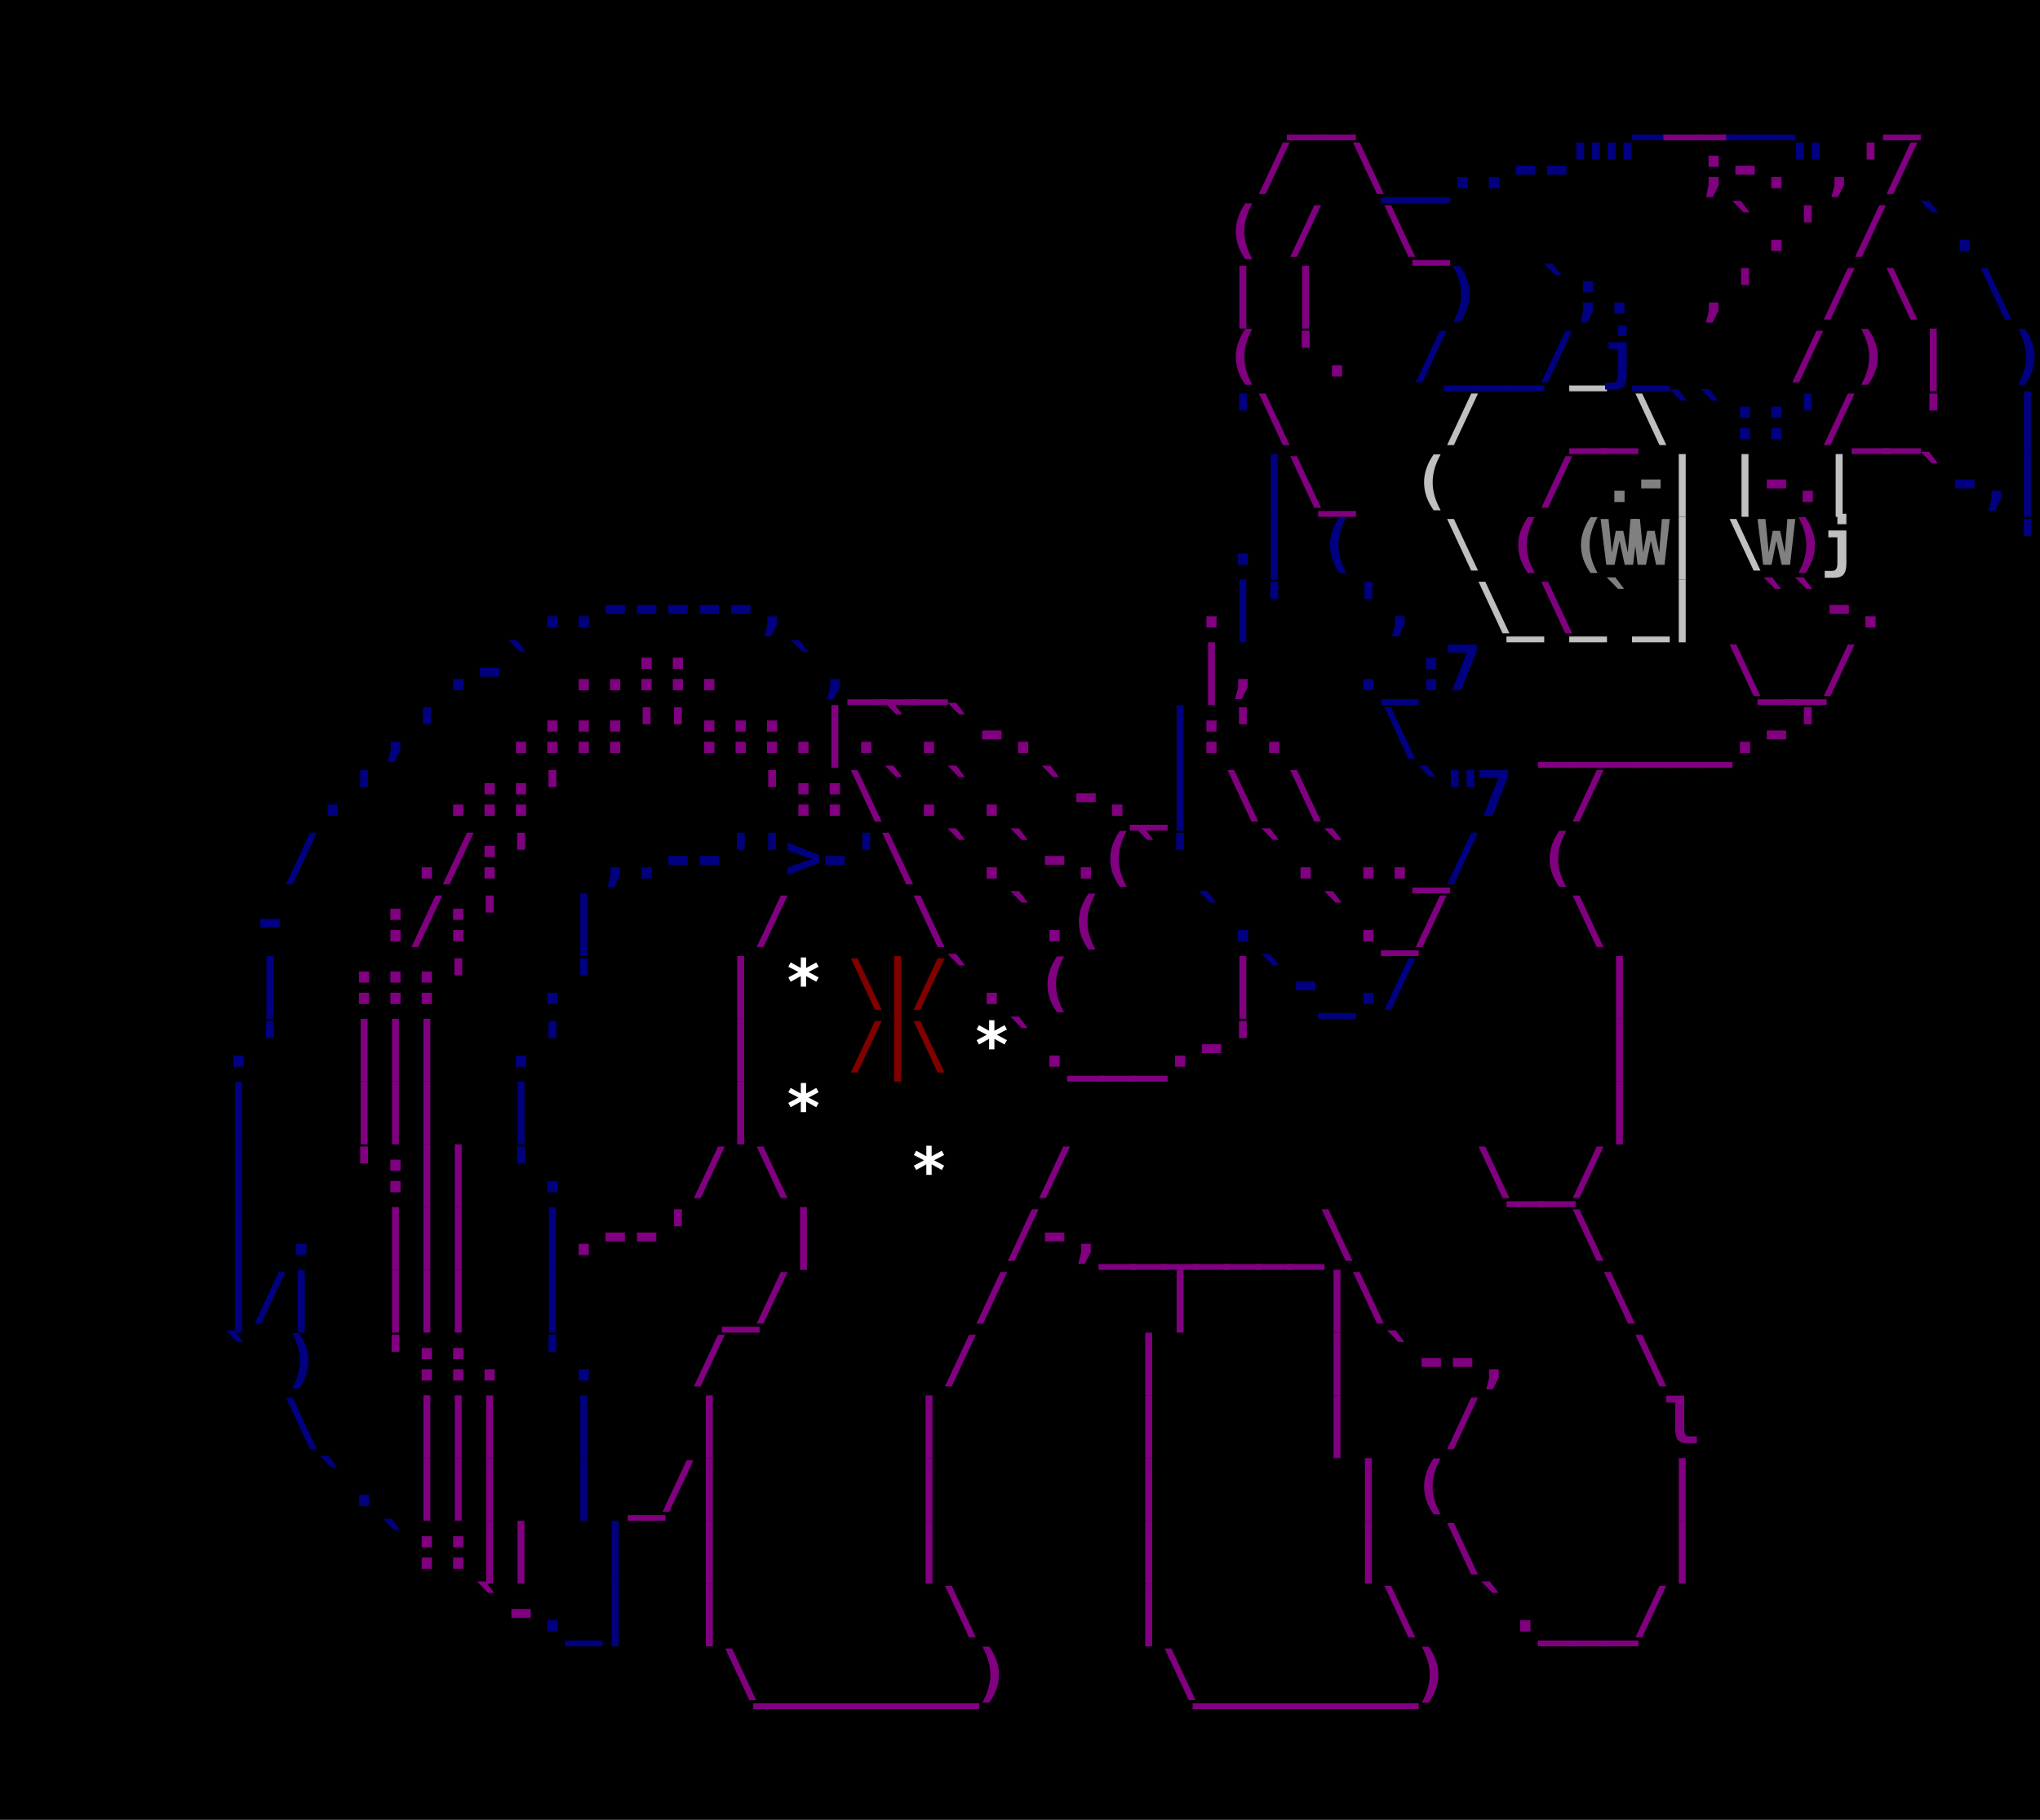
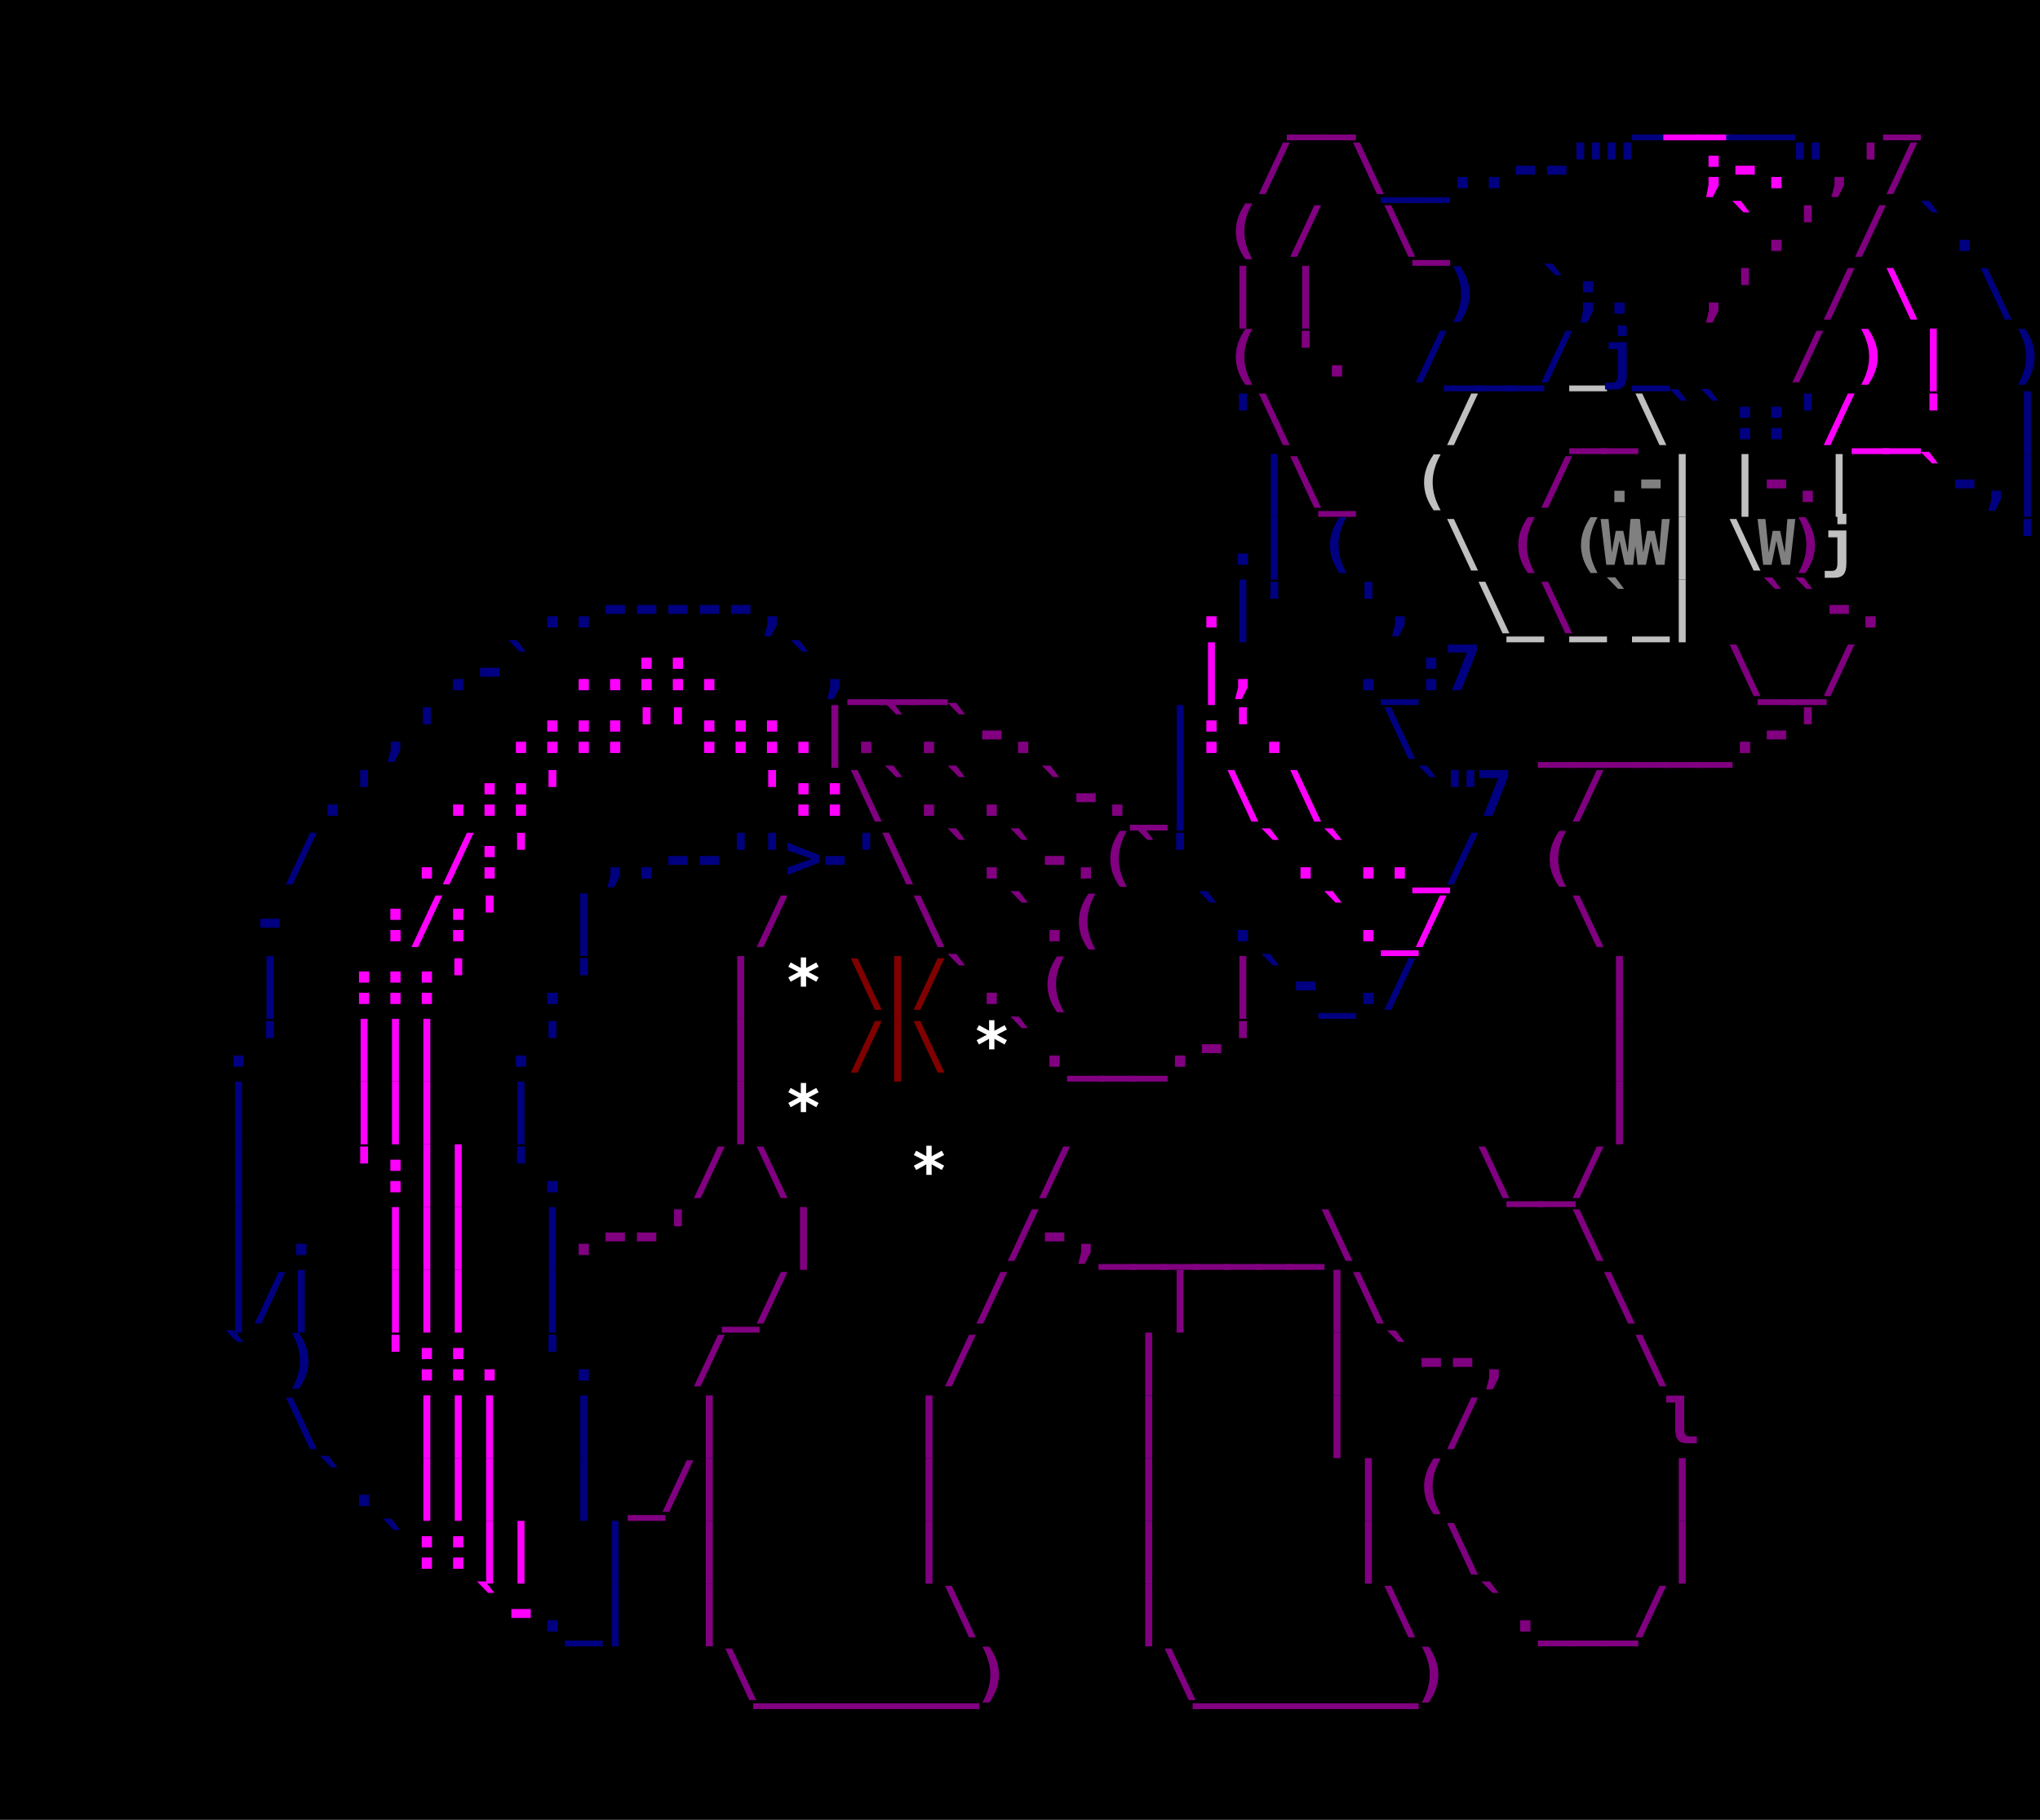
<svg xmlns="http://www.w3.org/2000/svg" width="390" height="348">
  <rect style="fill:black;stroke:none;" width="390" height="348" x="0" y="0" />
  <text y="0" x="0" style="font-family:monospace;font-size:12px;font-weight:bold;">
    <tspan x="246" y="24" style="fill:purple;">_</tspan>
    <tspan x="252" y="24" style="fill:purple;">_</tspan>
    <tspan x="312" y="24" style="fill:navy;">_</tspan>
-     <tspan x="318" y="24" style="fill:purple;">_</tspan>
-     <tspan x="324" y="24" style="fill:purple;">_</tspan>
+     <tspan x="318" y="24" style="fill:magenta;">_</tspan>
+     <tspan x="324" y="24" style="fill:magenta;">_</tspan>
    <tspan x="330" y="24" style="fill:navy;">_</tspan>
    <tspan x="336" y="24" style="fill:navy;">_</tspan>
    <tspan x="360" y="24" style="fill:purple;">_</tspan>
    <tspan x="240" y="36" style="fill:purple;">/</tspan>
    <tspan x="258" y="36" style="fill:purple;">\</tspan>
    <tspan x="264" y="36" style="fill:navy;">_</tspan>
    <tspan x="270" y="36" style="fill:navy;">_</tspan>
    <tspan x="276" y="36" style="fill:navy;">.</tspan>
    <tspan x="282" y="36" style="fill:navy;">.</tspan>
    <tspan x="288" y="36" style="fill:navy;">-</tspan>
    <tspan x="294" y="36" style="fill:navy;">-</tspan>
    <tspan x="300" y="36" style="fill:navy;">"</tspan>
    <tspan x="306" y="36" style="fill:navy;">"</tspan>
-     <tspan x="324" y="36" style="fill:purple;">;</tspan>
-     <tspan x="330" y="36" style="fill:purple;">-</tspan>
-     <tspan x="336" y="36" style="fill:purple;">.</tspan>
+     <tspan x="324" y="36" style="fill:magenta;">;</tspan>
+     <tspan x="330" y="36" style="fill:magenta;">-</tspan>
+     <tspan x="336" y="36" style="fill:magenta;">.</tspan>
    <tspan x="342" y="36" style="fill:navy;">"</tspan>
    <tspan x="348" y="36" style="fill:purple;">,</tspan>
    <tspan x="354" y="36" style="fill:purple;">'</tspan>
    <tspan x="360" y="36" style="fill:purple;">/</tspan>
    <tspan x="234" y="48" style="fill:purple;">(</tspan>
    <tspan x="246" y="48" style="fill:purple;">/</tspan>
    <tspan x="264" y="48" style="fill:purple;">\</tspan>
    <tspan x="270" y="48" style="fill:purple;">_</tspan>
-     <tspan x="330" y="48" style="fill:purple;">`</tspan>
+     <tspan x="330" y="48" style="fill:magenta;">`</tspan>
    <tspan x="336" y="48" style="fill:purple;">.</tspan>
    <tspan x="342" y="48" style="fill:purple;">'</tspan>
    <tspan x="354" y="48" style="fill:purple;">/</tspan>
    <tspan x="366" y="48" style="fill:navy;">`</tspan>
    <tspan x="372" y="48" style="fill:navy;">.</tspan>
    <tspan x="234" y="60" style="fill:purple;">|</tspan>
    <tspan x="246" y="60" style="fill:purple;">|</tspan>
    <tspan x="276" y="60" style="fill:navy;">)</tspan>
    <tspan x="294" y="60" style="fill:navy;">`</tspan>
    <tspan x="300" y="60" style="fill:navy;">;</tspan>
    <tspan x="306" y="60" style="fill:navy;">.</tspan>
    <tspan x="324" y="60" style="fill:purple;">,</tspan>
    <tspan x="330" y="60" style="fill:purple;">'</tspan>
    <tspan x="348" y="60" style="fill:purple;">/</tspan>
-     <tspan x="360" y="60" style="fill:purple;">\</tspan>
+     <tspan x="360" y="60" style="fill:magenta;">\</tspan>
    <tspan x="378" y="60" style="fill:navy;">\</tspan>
    <tspan x="234" y="72" style="fill:purple;">(</tspan>
    <tspan x="246" y="72" style="fill:purple;">'</tspan>
    <tspan x="252" y="72" style="fill:purple;">.</tspan>
    <tspan x="270" y="72" style="fill:navy;">/</tspan>
    <tspan x="276" y="72" style="fill:navy;">_</tspan>
    <tspan x="282" y="72" style="fill:navy;">_</tspan>
    <tspan x="288" y="72" style="fill:navy;">_</tspan>
    <tspan x="294" y="72" style="fill:navy;">/</tspan>
    <tspan x="300" y="72" style="fill:silver;">_</tspan>
    <tspan x="306" y="72" style="fill:navy;">j</tspan>
    <tspan x="312" y="72" style="fill:navy;">_</tspan>
    <tspan x="342" y="72" style="fill:purple;">/</tspan>
-     <tspan x="354" y="72" style="fill:purple;">)</tspan>
-     <tspan x="366" y="72" style="fill:purple;">|</tspan>
+     <tspan x="354" y="72" style="fill:magenta;">)</tspan>
+     <tspan x="366" y="72" style="fill:magenta;">|</tspan>
    <tspan x="384" y="72" style="fill:navy;">)</tspan>
    <tspan x="234" y="84" style="fill:navy;">'</tspan>
    <tspan x="240" y="84" style="fill:purple;">\</tspan>
    <tspan x="276" y="84" style="fill:silver;">/</tspan>
    <tspan x="300" y="84" style="fill:purple;">_</tspan>
    <tspan x="306" y="84" style="fill:purple;">_</tspan>
    <tspan x="312" y="84" style="fill:silver;">\</tspan>
    <tspan x="318" y="84" style="fill:navy;">`</tspan>
    <tspan x="324" y="84" style="fill:navy;">`</tspan>
    <tspan x="330" y="84" style="fill:navy;">:</tspan>
    <tspan x="336" y="84" style="fill:navy;">:</tspan>
    <tspan x="342" y="84" style="fill:navy;">'</tspan>
-     <tspan x="348" y="84" style="fill:purple;">/</tspan>
-     <tspan x="354" y="84" style="fill:purple;">_</tspan>
-     <tspan x="360" y="84" style="fill:purple;">_</tspan>
-     <tspan x="366" y="84" style="fill:purple;">'</tspan>
+     <tspan x="348" y="84" style="fill:magenta;">/</tspan>
+     <tspan x="354" y="84" style="fill:magenta;">_</tspan>
+     <tspan x="360" y="84" style="fill:magenta;">_</tspan>
+     <tspan x="366" y="84" style="fill:magenta;">'</tspan>
    <tspan x="384" y="84" style="fill:navy;">|</tspan>
    <tspan x="240" y="96" style="fill:navy;">|</tspan>
    <tspan x="246" y="96" style="fill:purple;">\</tspan>
    <tspan x="252" y="96" style="fill:purple;">_</tspan>
    <tspan x="270" y="96" style="fill:silver;">(</tspan>
    <tspan x="294" y="96" style="fill:purple;">/</tspan>
    <tspan x="306" y="96" style="fill:gray;">.</tspan>
    <tspan x="312" y="96" style="fill:gray;">-</tspan>
    <tspan x="318" y="96" style="fill:silver;">|</tspan>
    <tspan x="330" y="96" style="fill:silver;">|</tspan>
    <tspan x="336" y="96" style="fill:purple;">-</tspan>
    <tspan x="342" y="96" style="fill:purple;">.</tspan>
    <tspan x="348" y="96" style="fill:silver;">|</tspan>
-     <tspan x="366" y="96" style="fill:purple;">`</tspan>
+     <tspan x="366" y="96" style="fill:magenta;">`</tspan>
    <tspan x="372" y="96" style="fill:navy;">-</tspan>
    <tspan x="378" y="96" style="fill:navy;">,</tspan>
    <tspan x="384" y="96" style="fill:navy;">|</tspan>
    <tspan x="234" y="108" style="fill:navy;">.</tspan>
    <tspan x="240" y="108" style="fill:navy;">|</tspan>
    <tspan x="252" y="108" style="fill:navy;">(</tspan>
    <tspan x="276" y="108" style="fill:silver;">\</tspan>
    <tspan x="288" y="108" style="fill:purple;">(</tspan>
    <tspan x="300" y="108" style="fill:gray;">(</tspan>
    <tspan x="306" y="108" style="fill:gray;">W</tspan>
    <tspan x="312" y="108" style="fill:gray;">W</tspan>
    <tspan x="318" y="108" style="fill:silver;">|</tspan>
    <tspan x="330" y="108" style="fill:silver;">\</tspan>
    <tspan x="336" y="108" style="fill:gray;">W</tspan>
    <tspan x="342" y="108" style="fill:purple;">)</tspan>
    <tspan x="348" y="108" style="fill:silver;">j</tspan>
    <tspan x="384" y="108" style="fill:navy;">'</tspan>
    <tspan x="102" y="120" style="fill:navy;">.</tspan>
    <tspan x="108" y="120" style="fill:navy;">.</tspan>
    <tspan x="114" y="120" style="fill:navy;">-</tspan>
    <tspan x="120" y="120" style="fill:navy;">-</tspan>
    <tspan x="126" y="120" style="fill:navy;">-</tspan>
    <tspan x="132" y="120" style="fill:navy;">-</tspan>
    <tspan x="138" y="120" style="fill:navy;">-</tspan>
    <tspan x="144" y="120" style="fill:navy;">,</tspan>
-     <tspan x="228" y="120" style="fill:purple;">.</tspan>
+     <tspan x="228" y="120" style="fill:magenta;">.</tspan>
    <tspan x="234" y="120" style="fill:navy;">|</tspan>
    <tspan x="240" y="120" style="fill:navy;">'</tspan>
    <tspan x="258" y="120" style="fill:navy;">'</tspan>
    <tspan x="264" y="120" style="fill:navy;">,</tspan>
    <tspan x="282" y="120" style="fill:silver;">\</tspan>
    <tspan x="288" y="120" style="fill:silver;">_</tspan>
    <tspan x="294" y="120" style="fill:purple;">\</tspan>
    <tspan x="300" y="120" style="fill:silver;">_</tspan>
    <tspan x="306" y="120" style="fill:gray;">`</tspan>
    <tspan x="312" y="120" style="fill:silver;">_</tspan>
    <tspan x="318" y="120" style="fill:silver;">|</tspan>
    <tspan x="336" y="120" style="fill:purple;">`</tspan>
    <tspan x="342" y="120" style="fill:purple;">`</tspan>
    <tspan x="348" y="120" style="fill:purple;">-</tspan>
    <tspan x="354" y="120" style="fill:purple;">.</tspan>
    <tspan x="84" y="132" style="fill:navy;">.</tspan>
    <tspan x="90" y="132" style="fill:navy;">-</tspan>
    <tspan x="96" y="132" style="fill:navy;">`</tspan>
-     <tspan x="108" y="132" style="fill:purple;">.</tspan>
-     <tspan x="114" y="132" style="fill:purple;">.</tspan>
-     <tspan x="120" y="132" style="fill:purple;">:</tspan>
-     <tspan x="126" y="132" style="fill:purple;">:</tspan>
-     <tspan x="132" y="132" style="fill:purple;">.</tspan>
+     <tspan x="108" y="132" style="fill:magenta;">.</tspan>
+     <tspan x="114" y="132" style="fill:magenta;">.</tspan>
+     <tspan x="120" y="132" style="fill:magenta;">:</tspan>
+     <tspan x="126" y="132" style="fill:magenta;">:</tspan>
+     <tspan x="132" y="132" style="fill:magenta;">.</tspan>
    <tspan x="150" y="132" style="fill:navy;">`</tspan>
    <tspan x="156" y="132" style="fill:navy;">,</tspan>
    <tspan x="162" y="132" style="fill:purple;">_</tspan>
    <tspan x="168" y="132" style="fill:purple;">_</tspan>
    <tspan x="174" y="132" style="fill:purple;">_</tspan>
-     <tspan x="228" y="132" style="fill:purple;">|</tspan>
-     <tspan x="234" y="132" style="fill:purple;">,</tspan>
+     <tspan x="228" y="132" style="fill:magenta;">|</tspan>
+     <tspan x="234" y="132" style="fill:magenta;">,</tspan>
    <tspan x="258" y="132" style="fill:navy;">.</tspan>
    <tspan x="264" y="132" style="fill:navy;">_</tspan>
    <tspan x="270" y="132" style="fill:navy;">:</tspan>
    <tspan x="276" y="132" style="fill:navy;">7</tspan>
    <tspan x="330" y="132" style="fill:purple;">\</tspan>
    <tspan x="336" y="132" style="fill:purple;">_</tspan>
    <tspan x="342" y="132" style="fill:purple;">_</tspan>
    <tspan x="348" y="132" style="fill:purple;">/</tspan>
    <tspan x="72" y="144" style="fill:navy;">,</tspan>
    <tspan x="78" y="144" style="fill:navy;">'</tspan>
-     <tspan x="96" y="144" style="fill:purple;">.</tspan>
-     <tspan x="102" y="144" style="fill:purple;">:</tspan>
-     <tspan x="108" y="144" style="fill:purple;">:</tspan>
-     <tspan x="114" y="144" style="fill:purple;">:</tspan>
-     <tspan x="120" y="144" style="fill:purple;">'</tspan>
-     <tspan x="126" y="144" style="fill:purple;">'</tspan>
-     <tspan x="132" y="144" style="fill:purple;">:</tspan>
-     <tspan x="138" y="144" style="fill:purple;">:</tspan>
-     <tspan x="144" y="144" style="fill:purple;">:</tspan>
-     <tspan x="150" y="144" style="fill:purple;">.</tspan>
+     <tspan x="96" y="144" style="fill:magenta;">.</tspan>
+     <tspan x="102" y="144" style="fill:magenta;">:</tspan>
+     <tspan x="108" y="144" style="fill:magenta;">:</tspan>
+     <tspan x="114" y="144" style="fill:magenta;">:</tspan>
+     <tspan x="120" y="144" style="fill:magenta;">'</tspan>
+     <tspan x="126" y="144" style="fill:magenta;">'</tspan>
+     <tspan x="132" y="144" style="fill:magenta;">:</tspan>
+     <tspan x="138" y="144" style="fill:magenta;">:</tspan>
+     <tspan x="144" y="144" style="fill:magenta;">:</tspan>
+     <tspan x="150" y="144" style="fill:magenta;">.</tspan>
    <tspan x="156" y="144" style="fill:purple;">|</tspan>
    <tspan x="162" y="144" style="fill:purple;">.</tspan>
    <tspan x="168" y="144" style="fill:purple;">`</tspan>
    <tspan x="174" y="144" style="fill:purple;">.</tspan>
    <tspan x="180" y="144" style="fill:purple;">`</tspan>
    <tspan x="186" y="144" style="fill:purple;">-</tspan>
    <tspan x="192" y="144" style="fill:purple;">.</tspan>
    <tspan x="222" y="144" style="fill:navy;">|</tspan>
-     <tspan x="228" y="144" style="fill:purple;">:</tspan>
-     <tspan x="234" y="144" style="fill:purple;">'</tspan>
-     <tspan x="240" y="144" style="fill:purple;">.</tspan>
+     <tspan x="228" y="144" style="fill:magenta;">:</tspan>
+     <tspan x="234" y="144" style="fill:magenta;">'</tspan>
+     <tspan x="240" y="144" style="fill:magenta;">.</tspan>
    <tspan x="264" y="144" style="fill:navy;">\</tspan>
    <tspan x="294" y="144" style="fill:purple;">_</tspan>
    <tspan x="300" y="144" style="fill:purple;">_</tspan>
    <tspan x="306" y="144" style="fill:purple;">_</tspan>
    <tspan x="312" y="144" style="fill:purple;">_</tspan>
    <tspan x="318" y="144" style="fill:purple;">_</tspan>
    <tspan x="324" y="144" style="fill:purple;">_</tspan>
    <tspan x="330" y="144" style="fill:purple;">.</tspan>
    <tspan x="336" y="144" style="fill:purple;">-</tspan>
    <tspan x="342" y="144" style="fill:purple;">'</tspan>
    <tspan x="60" y="156" style="fill:navy;">.</tspan>
    <tspan x="66" y="156" style="fill:navy;">'</tspan>
-     <tspan x="84" y="156" style="fill:purple;">.</tspan>
-     <tspan x="90" y="156" style="fill:purple;">:</tspan>
-     <tspan x="96" y="156" style="fill:purple;">:</tspan>
-     <tspan x="102" y="156" style="fill:purple;">'</tspan>
-     <tspan x="144" y="156" style="fill:purple;">'</tspan>
-     <tspan x="150" y="156" style="fill:purple;">:</tspan>
-     <tspan x="156" y="156" style="fill:purple;">:</tspan>
+     <tspan x="84" y="156" style="fill:magenta;">.</tspan>
+     <tspan x="90" y="156" style="fill:magenta;">:</tspan>
+     <tspan x="96" y="156" style="fill:magenta;">:</tspan>
+     <tspan x="102" y="156" style="fill:magenta;">'</tspan>
+     <tspan x="144" y="156" style="fill:magenta;">'</tspan>
+     <tspan x="150" y="156" style="fill:magenta;">:</tspan>
+     <tspan x="156" y="156" style="fill:magenta;">:</tspan>
    <tspan x="162" y="156" style="fill:purple;">\</tspan>
    <tspan x="168" y="156" style="fill:purple;">`</tspan>
    <tspan x="174" y="156" style="fill:purple;">.</tspan>
    <tspan x="180" y="156" style="fill:purple;">`</tspan>
    <tspan x="186" y="156" style="fill:purple;">.</tspan>
    <tspan x="198" y="156" style="fill:purple;">`</tspan>
    <tspan x="204" y="156" style="fill:purple;">-</tspan>
    <tspan x="210" y="156" style="fill:purple;">.</tspan>
    <tspan x="216" y="156" style="fill:purple;">_</tspan>
    <tspan x="222" y="156" style="fill:navy;">|</tspan>
-     <tspan x="234" y="156" style="fill:purple;">\</tspan>
-     <tspan x="246" y="156" style="fill:purple;">\</tspan>
+     <tspan x="234" y="156" style="fill:magenta;">\</tspan>
+     <tspan x="246" y="156" style="fill:magenta;">\</tspan>
    <tspan x="270" y="156" style="fill:navy;">`</tspan>
    <tspan x="276" y="156" style="fill:navy;">"</tspan>
    <tspan x="282" y="156" style="fill:navy;">7</tspan>
    <tspan x="300" y="156" style="fill:purple;">/</tspan>
    <tspan x="54" y="168" style="fill:navy;">/</tspan>
-     <tspan x="78" y="168" style="fill:purple;">.</tspan>
-     <tspan x="84" y="168" style="fill:purple;">/</tspan>
-     <tspan x="90" y="168" style="fill:purple;">:</tspan>
-     <tspan x="96" y="168" style="fill:purple;">'</tspan>
+     <tspan x="78" y="168" style="fill:magenta;">.</tspan>
+     <tspan x="84" y="168" style="fill:magenta;">/</tspan>
+     <tspan x="90" y="168" style="fill:magenta;">:</tspan>
+     <tspan x="96" y="168" style="fill:magenta;">'</tspan>
    <tspan x="114" y="168" style="fill:navy;">,</tspan>
    <tspan x="120" y="168" style="fill:navy;">.</tspan>
    <tspan x="126" y="168" style="fill:navy;">-</tspan>
    <tspan x="132" y="168" style="fill:navy;">-</tspan>
    <tspan x="138" y="168" style="fill:navy;">'</tspan>
    <tspan x="144" y="168" style="fill:navy;">'</tspan>
    <tspan x="150" y="168" style="fill:navy;">&gt;</tspan>
    <tspan x="156" y="168" style="fill:navy;">-</tspan>
    <tspan x="162" y="168" style="fill:navy;">'</tspan>
    <tspan x="168" y="168" style="fill:purple;">\</tspan>
    <tspan x="180" y="168" style="fill:purple;">`</tspan>
    <tspan x="186" y="168" style="fill:purple;">.</tspan>
    <tspan x="192" y="168" style="fill:purple;">`</tspan>
    <tspan x="198" y="168" style="fill:purple;">-</tspan>
    <tspan x="204" y="168" style="fill:purple;">.</tspan>
    <tspan x="210" y="168" style="fill:purple;">(</tspan>
    <tspan x="216" y="168" style="fill:purple;">`</tspan>
    <tspan x="222" y="168" style="fill:navy;">'</tspan>
-     <tspan x="240" y="168" style="fill:purple;">`</tspan>
-     <tspan x="246" y="168" style="fill:purple;">.</tspan>
-     <tspan x="252" y="168" style="fill:purple;">`</tspan>
-     <tspan x="258" y="168" style="fill:purple;">.</tspan>
-     <tspan x="264" y="168" style="fill:purple;">.</tspan>
-     <tspan x="270" y="168" style="fill:purple;">_</tspan>
+     <tspan x="240" y="168" style="fill:magenta;">`</tspan>
+     <tspan x="246" y="168" style="fill:magenta;">.</tspan>
+     <tspan x="252" y="168" style="fill:magenta;">`</tspan>
+     <tspan x="258" y="168" style="fill:magenta;">.</tspan>
+     <tspan x="264" y="168" style="fill:magenta;">.</tspan>
+     <tspan x="270" y="168" style="fill:magenta;">_</tspan>
    <tspan x="276" y="168" style="fill:navy;">/</tspan>
    <tspan x="294" y="168" style="fill:purple;">(</tspan>
    <tspan x="48" y="180" style="fill:navy;">-</tspan>
-     <tspan x="72" y="180" style="fill:purple;">:</tspan>
-     <tspan x="78" y="180" style="fill:purple;">/</tspan>
-     <tspan x="84" y="180" style="fill:purple;">:</tspan>
-     <tspan x="90" y="180" style="fill:purple;">'</tspan>
+     <tspan x="72" y="180" style="fill:magenta;">:</tspan>
+     <tspan x="78" y="180" style="fill:magenta;">/</tspan>
+     <tspan x="84" y="180" style="fill:magenta;">:</tspan>
+     <tspan x="90" y="180" style="fill:magenta;">'</tspan>
    <tspan x="108" y="180" style="fill:navy;">|</tspan>
    <tspan x="144" y="180" style="fill:purple;">/</tspan>
    <tspan x="174" y="180" style="fill:purple;">\</tspan>
    <tspan x="192" y="180" style="fill:purple;">`</tspan>
    <tspan x="198" y="180" style="fill:purple;">.</tspan>
    <tspan x="204" y="180" style="fill:purple;">(</tspan>
    <tspan x="228" y="180" style="fill:navy;">`</tspan>
    <tspan x="234" y="180" style="fill:navy;">.</tspan>
-     <tspan x="252" y="180" style="fill:purple;">`</tspan>
-     <tspan x="258" y="180" style="fill:purple;">.</tspan>
-     <tspan x="264" y="180" style="fill:purple;">_</tspan>
-     <tspan x="270" y="180" style="fill:purple;">/</tspan>
+     <tspan x="252" y="180" style="fill:magenta;">`</tspan>
+     <tspan x="258" y="180" style="fill:magenta;">.</tspan>
+     <tspan x="264" y="180" style="fill:magenta;">_</tspan>
+     <tspan x="270" y="180" style="fill:magenta;">/</tspan>
    <tspan x="300" y="180" style="fill:purple;">\</tspan>
    <tspan x="48" y="192" style="fill:navy;">|</tspan>
-     <tspan x="66" y="192" style="fill:purple;">:</tspan>
-     <tspan x="72" y="192" style="fill:purple;">:</tspan>
-     <tspan x="78" y="192" style="fill:purple;">:</tspan>
-     <tspan x="84" y="192" style="fill:purple;">'</tspan>
+     <tspan x="66" y="192" style="fill:magenta;">:</tspan>
+     <tspan x="72" y="192" style="fill:magenta;">:</tspan>
+     <tspan x="78" y="192" style="fill:magenta;">:</tspan>
+     <tspan x="84" y="192" style="fill:magenta;">'</tspan>
    <tspan x="102" y="192" style="fill:navy;">.</tspan>
    <tspan x="108" y="192" style="fill:navy;">'</tspan>
    <tspan x="138" y="192" style="fill:purple;">|</tspan>
    <tspan x="150" y="192" style="fill:white;">*</tspan>
    <tspan x="162" y="192" style="fill:maroon;">\</tspan>
    <tspan x="168" y="192" style="fill:maroon;">|</tspan>
    <tspan x="174" y="192" style="fill:maroon;">/</tspan>
    <tspan x="180" y="192" style="fill:purple;">`</tspan>
    <tspan x="186" y="192" style="fill:purple;">.</tspan>
    <tspan x="198" y="192" style="fill:purple;">(</tspan>
    <tspan x="234" y="192" style="fill:purple;">|</tspan>
    <tspan x="240" y="192" style="fill:navy;">`</tspan>
    <tspan x="246" y="192" style="fill:navy;">-</tspan>
    <tspan x="252" y="192" style="fill:navy;">_</tspan>
    <tspan x="258" y="192" style="fill:navy;">.</tspan>
    <tspan x="264" y="192" style="fill:navy;">/</tspan>
    <tspan x="306" y="192" style="fill:purple;">|</tspan>
    <tspan x="42" y="204" style="fill:navy;">.</tspan>
    <tspan x="48" y="204" style="fill:navy;">'</tspan>
-     <tspan x="66" y="204" style="fill:purple;">|</tspan>
-     <tspan x="72" y="204" style="fill:purple;">|</tspan>
-     <tspan x="78" y="204" style="fill:purple;">|</tspan>
+     <tspan x="66" y="204" style="fill:magenta;">|</tspan>
+     <tspan x="72" y="204" style="fill:magenta;">|</tspan>
+     <tspan x="78" y="204" style="fill:magenta;">|</tspan>
    <tspan x="96" y="204" style="fill:navy;">.</tspan>
    <tspan x="102" y="204" style="fill:navy;">'</tspan>
    <tspan x="138" y="204" style="fill:purple;">|</tspan>
    <tspan x="162" y="204" style="fill:maroon;">/</tspan>
    <tspan x="168" y="204" style="fill:maroon;">|</tspan>
    <tspan x="174" y="204" style="fill:maroon;">\</tspan>
    <tspan x="186" y="204" style="fill:white;">*</tspan>
    <tspan x="192" y="204" style="fill:purple;">`</tspan>
    <tspan x="198" y="204" style="fill:purple;">.</tspan>
    <tspan x="204" y="204" style="fill:purple;">_</tspan>
    <tspan x="210" y="204" style="fill:purple;">_</tspan>
    <tspan x="216" y="204" style="fill:purple;">_</tspan>
    <tspan x="222" y="204" style="fill:purple;">.</tspan>
    <tspan x="228" y="204" style="fill:purple;">-</tspan>
    <tspan x="234" y="204" style="fill:purple;">'</tspan>
    <tspan x="306" y="204" style="fill:purple;">|</tspan>
    <tspan x="42" y="216" style="fill:navy;">|</tspan>
-     <tspan x="66" y="216" style="fill:purple;">|</tspan>
-     <tspan x="72" y="216" style="fill:purple;">|</tspan>
-     <tspan x="78" y="216" style="fill:purple;">|</tspan>
+     <tspan x="66" y="216" style="fill:magenta;">|</tspan>
+     <tspan x="72" y="216" style="fill:magenta;">|</tspan>
+     <tspan x="78" y="216" style="fill:magenta;">|</tspan>
    <tspan x="96" y="216" style="fill:navy;">|</tspan>
    <tspan x="138" y="216" style="fill:purple;">|</tspan>
    <tspan x="150" y="216" style="fill:white;">*</tspan>
    <tspan x="306" y="216" style="fill:purple;">|</tspan>
    <tspan x="42" y="228" style="fill:navy;">|</tspan>
-     <tspan x="66" y="228" style="fill:purple;">'</tspan>
-     <tspan x="72" y="228" style="fill:purple;">:</tspan>
-     <tspan x="78" y="228" style="fill:purple;">|</tspan>
-     <tspan x="84" y="228" style="fill:purple;">|</tspan>
+     <tspan x="66" y="228" style="fill:magenta;">'</tspan>
+     <tspan x="72" y="228" style="fill:magenta;">:</tspan>
+     <tspan x="78" y="228" style="fill:magenta;">|</tspan>
+     <tspan x="84" y="228" style="fill:magenta;">|</tspan>
    <tspan x="96" y="228" style="fill:navy;">'</tspan>
    <tspan x="102" y="228" style="fill:navy;">.</tspan>
    <tspan x="132" y="228" style="fill:purple;">/</tspan>
    <tspan x="144" y="228" style="fill:purple;">\</tspan>
    <tspan x="174" y="228" style="fill:white;">*</tspan>
    <tspan x="198" y="228" style="fill:purple;">/</tspan>
    <tspan x="282" y="228" style="fill:purple;">\</tspan>
    <tspan x="288" y="228" style="fill:purple;">_</tspan>
    <tspan x="294" y="228" style="fill:purple;">_</tspan>
    <tspan x="300" y="228" style="fill:purple;">/</tspan>
    <tspan x="42" y="240" style="fill:navy;">|</tspan>
    <tspan x="54" y="240" style="fill:navy;">.</tspan>
-     <tspan x="72" y="240" style="fill:purple;">|</tspan>
-     <tspan x="78" y="240" style="fill:purple;">|</tspan>
-     <tspan x="84" y="240" style="fill:purple;">|</tspan>
+     <tspan x="72" y="240" style="fill:magenta;">|</tspan>
+     <tspan x="78" y="240" style="fill:magenta;">|</tspan>
+     <tspan x="84" y="240" style="fill:magenta;">|</tspan>
    <tspan x="102" y="240" style="fill:navy;">|</tspan>
    <tspan x="108" y="240" style="fill:purple;">.</tspan>
    <tspan x="114" y="240" style="fill:purple;">-</tspan>
    <tspan x="120" y="240" style="fill:purple;">-</tspan>
    <tspan x="126" y="240" style="fill:purple;">'</tspan>
    <tspan x="150" y="240" style="fill:purple;">|</tspan>
    <tspan x="192" y="240" style="fill:purple;">/</tspan>
    <tspan x="198" y="240" style="fill:purple;">-</tspan>
    <tspan x="204" y="240" style="fill:purple;">,</tspan>
    <tspan x="210" y="240" style="fill:purple;">_</tspan>
    <tspan x="216" y="240" style="fill:purple;">_</tspan>
    <tspan x="222" y="240" style="fill:purple;">_</tspan>
    <tspan x="228" y="240" style="fill:purple;">_</tspan>
    <tspan x="234" y="240" style="fill:purple;">_</tspan>
    <tspan x="240" y="240" style="fill:purple;">_</tspan>
    <tspan x="246" y="240" style="fill:purple;">_</tspan>
    <tspan x="252" y="240" style="fill:purple;">\</tspan>
    <tspan x="300" y="240" style="fill:purple;">\</tspan>
    <tspan x="42" y="252" style="fill:navy;">|</tspan>
    <tspan x="48" y="252" style="fill:navy;">/</tspan>
    <tspan x="54" y="252" style="fill:navy;">|</tspan>
-     <tspan x="72" y="252" style="fill:purple;">|</tspan>
-     <tspan x="78" y="252" style="fill:purple;">|</tspan>
-     <tspan x="84" y="252" style="fill:purple;">|</tspan>
+     <tspan x="72" y="252" style="fill:magenta;">|</tspan>
+     <tspan x="78" y="252" style="fill:magenta;">|</tspan>
+     <tspan x="84" y="252" style="fill:magenta;">|</tspan>
    <tspan x="102" y="252" style="fill:navy;">|</tspan>
    <tspan x="138" y="252" style="fill:purple;">_</tspan>
    <tspan x="144" y="252" style="fill:purple;">/</tspan>
    <tspan x="186" y="252" style="fill:purple;">/</tspan>
    <tspan x="222" y="252" style="fill:purple;">|</tspan>
    <tspan x="252" y="252" style="fill:purple;">|</tspan>
    <tspan x="258" y="252" style="fill:purple;">\</tspan>
    <tspan x="306" y="252" style="fill:purple;">\</tspan>
    <tspan x="42" y="264" style="fill:navy;">`</tspan>
    <tspan x="54" y="264" style="fill:navy;">)</tspan>
-     <tspan x="72" y="264" style="fill:purple;">'</tspan>
-     <tspan x="78" y="264" style="fill:purple;">:</tspan>
-     <tspan x="84" y="264" style="fill:purple;">:</tspan>
-     <tspan x="90" y="264" style="fill:purple;">.</tspan>
+     <tspan x="72" y="264" style="fill:magenta;">'</tspan>
+     <tspan x="78" y="264" style="fill:magenta;">:</tspan>
+     <tspan x="84" y="264" style="fill:magenta;">:</tspan>
+     <tspan x="90" y="264" style="fill:magenta;">.</tspan>
    <tspan x="102" y="264" style="fill:navy;">'</tspan>
    <tspan x="108" y="264" style="fill:navy;">.</tspan>
    <tspan x="132" y="264" style="fill:purple;">/</tspan>
    <tspan x="180" y="264" style="fill:purple;">/</tspan>
    <tspan x="216" y="264" style="fill:purple;">|</tspan>
    <tspan x="252" y="264" style="fill:purple;">|</tspan>
    <tspan x="264" y="264" style="fill:purple;">`</tspan>
    <tspan x="270" y="264" style="fill:purple;">-</tspan>
    <tspan x="276" y="264" style="fill:purple;">-</tspan>
    <tspan x="282" y="264" style="fill:purple;">,</tspan>
    <tspan x="312" y="264" style="fill:purple;">\</tspan>
    <tspan x="54" y="276" style="fill:navy;">\</tspan>
-     <tspan x="78" y="276" style="fill:purple;">|</tspan>
-     <tspan x="84" y="276" style="fill:purple;">|</tspan>
-     <tspan x="90" y="276" style="fill:purple;">|</tspan>
+     <tspan x="78" y="276" style="fill:magenta;">|</tspan>
+     <tspan x="84" y="276" style="fill:magenta;">|</tspan>
+     <tspan x="90" y="276" style="fill:magenta;">|</tspan>
    <tspan x="108" y="276" style="fill:navy;">|</tspan>
    <tspan x="132" y="276" style="fill:purple;">|</tspan>
    <tspan x="174" y="276" style="fill:purple;">|</tspan>
    <tspan x="216" y="276" style="fill:purple;">|</tspan>
    <tspan x="252" y="276" style="fill:purple;">|</tspan>
    <tspan x="276" y="276" style="fill:purple;">/</tspan>
    <tspan x="318" y="276" style="fill:purple;">l</tspan>
    <tspan x="60" y="288" style="fill:navy;">`</tspan>
    <tspan x="66" y="288" style="fill:navy;">.</tspan>
-     <tspan x="78" y="288" style="fill:purple;">|</tspan>
-     <tspan x="84" y="288" style="fill:purple;">|</tspan>
-     <tspan x="90" y="288" style="fill:purple;">|</tspan>
+     <tspan x="78" y="288" style="fill:magenta;">|</tspan>
+     <tspan x="84" y="288" style="fill:magenta;">|</tspan>
+     <tspan x="90" y="288" style="fill:magenta;">|</tspan>
    <tspan x="108" y="288" style="fill:navy;">|</tspan>
    <tspan x="120" y="288" style="fill:purple;">_</tspan>
    <tspan x="126" y="288" style="fill:purple;">/</tspan>
    <tspan x="132" y="288" style="fill:purple;">|</tspan>
    <tspan x="174" y="288" style="fill:purple;">|</tspan>
    <tspan x="216" y="288" style="fill:purple;">|</tspan>
    <tspan x="258" y="288" style="fill:purple;">|</tspan>
    <tspan x="270" y="288" style="fill:purple;">(</tspan>
    <tspan x="318" y="288" style="fill:purple;">|</tspan>
    <tspan x="72" y="300" style="fill:navy;">`</tspan>
-     <tspan x="78" y="300" style="fill:purple;">:</tspan>
-     <tspan x="84" y="300" style="fill:purple;">:</tspan>
-     <tspan x="90" y="300" style="fill:purple;">|</tspan>
-     <tspan x="96" y="300" style="fill:purple;">|</tspan>
+     <tspan x="78" y="300" style="fill:magenta;">:</tspan>
+     <tspan x="84" y="300" style="fill:magenta;">:</tspan>
+     <tspan x="90" y="300" style="fill:magenta;">|</tspan>
+     <tspan x="96" y="300" style="fill:magenta;">|</tspan>
    <tspan x="114" y="300" style="fill:navy;">|</tspan>
    <tspan x="132" y="300" style="fill:purple;">|</tspan>
    <tspan x="174" y="300" style="fill:purple;">|</tspan>
    <tspan x="216" y="300" style="fill:purple;">|</tspan>
    <tspan x="258" y="300" style="fill:purple;">|</tspan>
    <tspan x="276" y="300" style="fill:purple;">\</tspan>
    <tspan x="318" y="300" style="fill:purple;">|</tspan>
-     <tspan x="90" y="312" style="fill:purple;">`</tspan>
-     <tspan x="96" y="312" style="fill:purple;">-</tspan>
+     <tspan x="90" y="312" style="fill:magenta;">`</tspan>
+     <tspan x="96" y="312" style="fill:magenta;">-</tspan>
    <tspan x="102" y="312" style="fill:navy;">.</tspan>
    <tspan x="108" y="312" style="fill:navy;">_</tspan>
    <tspan x="114" y="312" style="fill:navy;">|</tspan>
    <tspan x="132" y="312" style="fill:purple;">|</tspan>
    <tspan x="180" y="312" style="fill:purple;">\</tspan>
    <tspan x="216" y="312" style="fill:purple;">|</tspan>
    <tspan x="264" y="312" style="fill:purple;">\</tspan>
    <tspan x="282" y="312" style="fill:purple;">`</tspan>
    <tspan x="288" y="312" style="fill:purple;">.</tspan>
    <tspan x="294" y="312" style="fill:purple;">_</tspan>
    <tspan x="300" y="312" style="fill:purple;">_</tspan>
    <tspan x="306" y="312" style="fill:purple;">_</tspan>
    <tspan x="312" y="312" style="fill:purple;">/</tspan>
    <tspan x="138" y="324" style="fill:purple;">\</tspan>
    <tspan x="144" y="324" style="fill:purple;">_</tspan>
    <tspan x="150" y="324" style="fill:purple;">_</tspan>
    <tspan x="156" y="324" style="fill:purple;">_</tspan>
    <tspan x="162" y="324" style="fill:purple;">_</tspan>
    <tspan x="168" y="324" style="fill:purple;">_</tspan>
    <tspan x="174" y="324" style="fill:purple;">_</tspan>
    <tspan x="180" y="324" style="fill:purple;">_</tspan>
    <tspan x="186" y="324" style="fill:purple;">)</tspan>
    <tspan x="222" y="324" style="fill:purple;">\</tspan>
    <tspan x="228" y="324" style="fill:purple;">_</tspan>
    <tspan x="234" y="324" style="fill:purple;">_</tspan>
    <tspan x="240" y="324" style="fill:purple;">_</tspan>
    <tspan x="246" y="324" style="fill:purple;">_</tspan>
    <tspan x="252" y="324" style="fill:purple;">_</tspan>
    <tspan x="258" y="324" style="fill:purple;">_</tspan>
    <tspan x="264" y="324" style="fill:purple;">_</tspan>
    <tspan x="270" y="324" style="fill:purple;">)</tspan>
  </text>
</svg>
